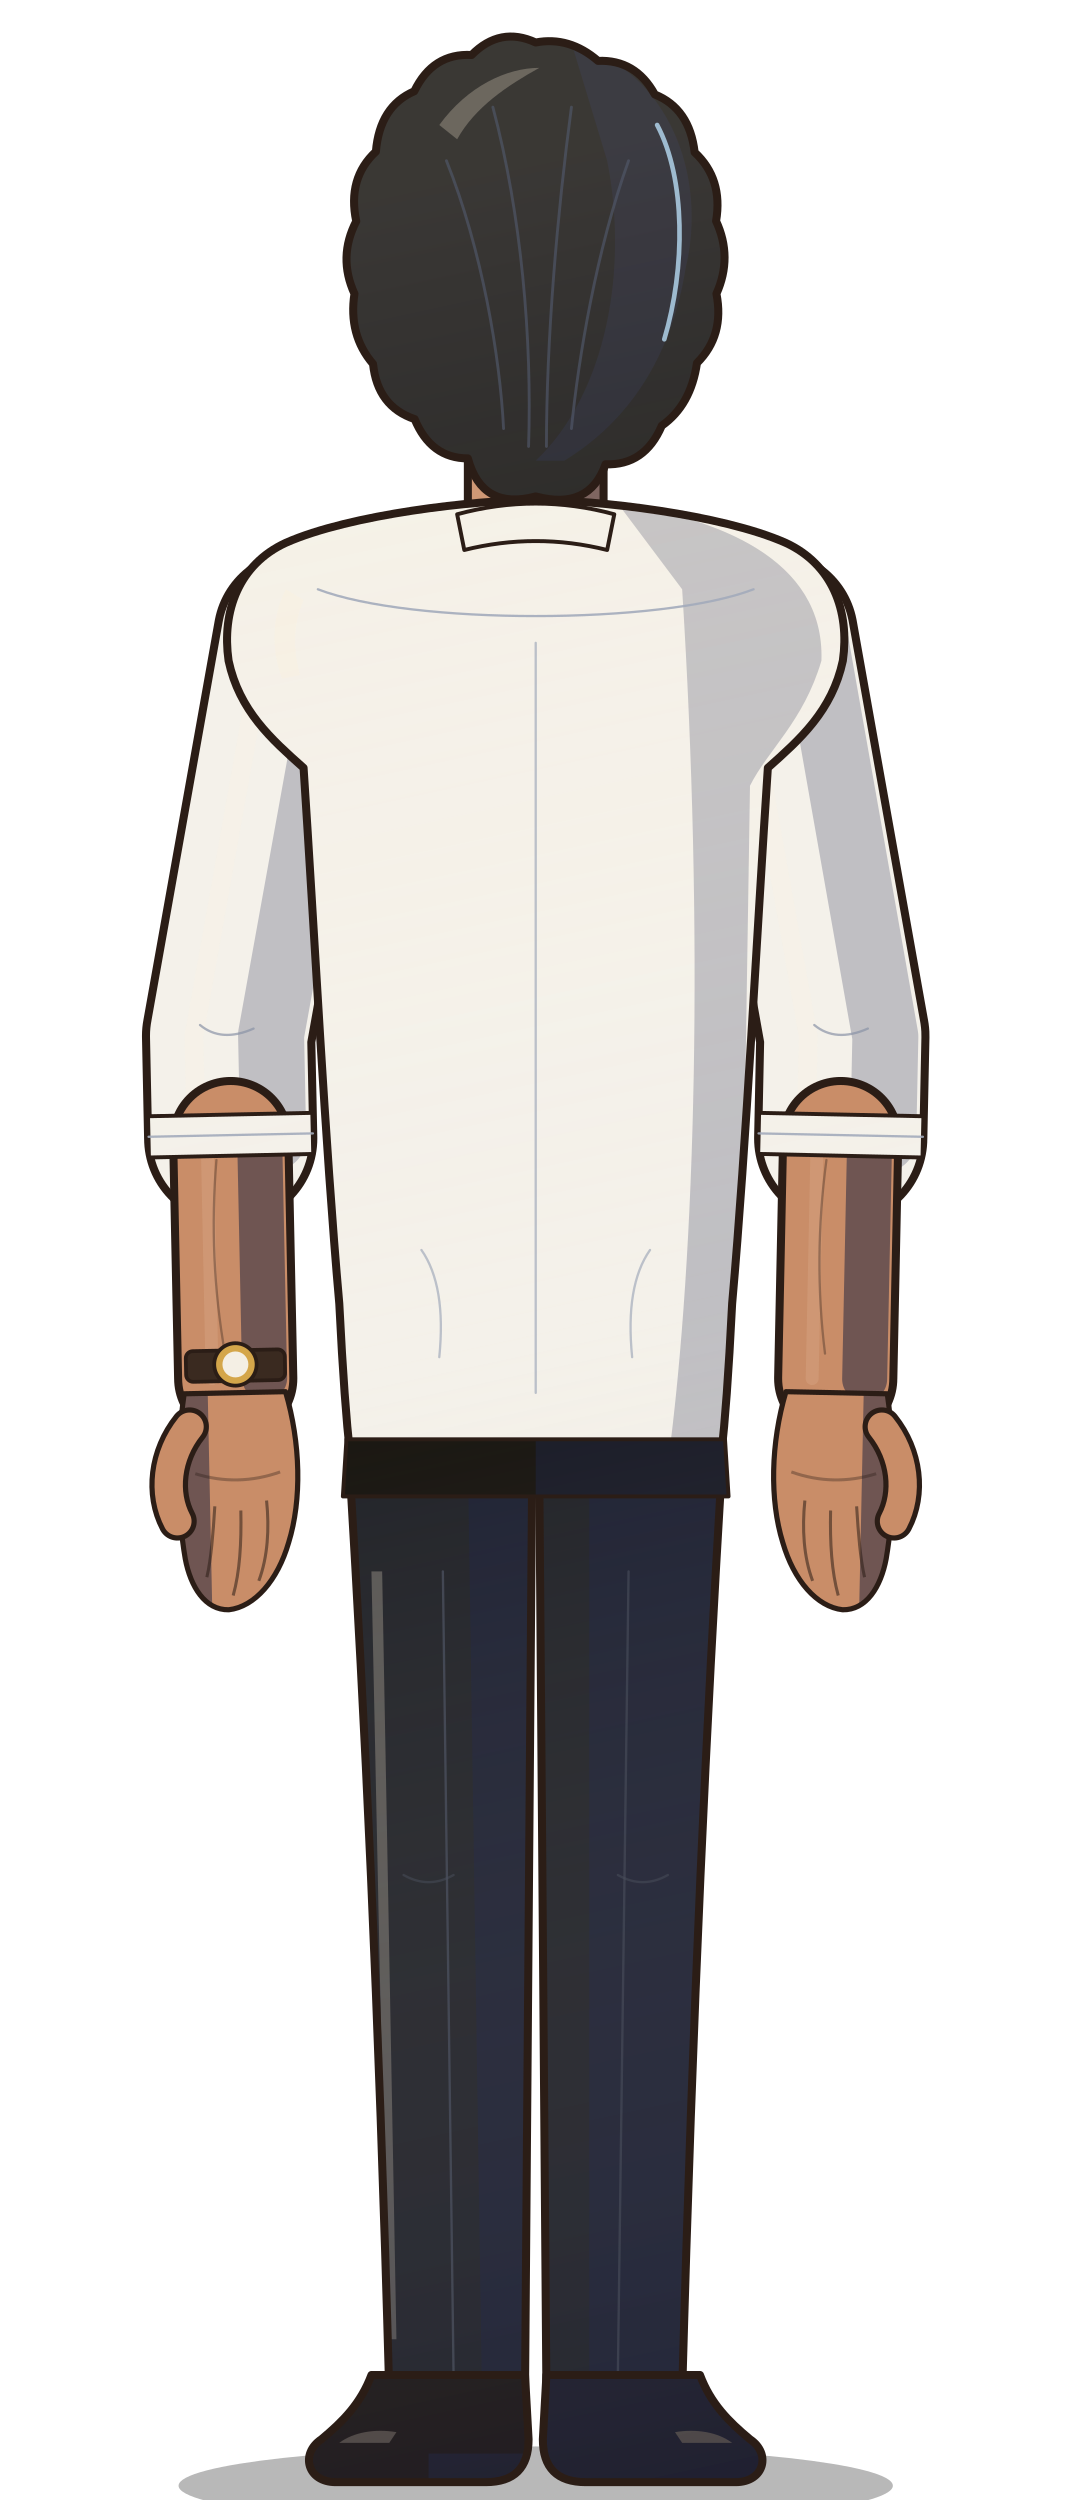
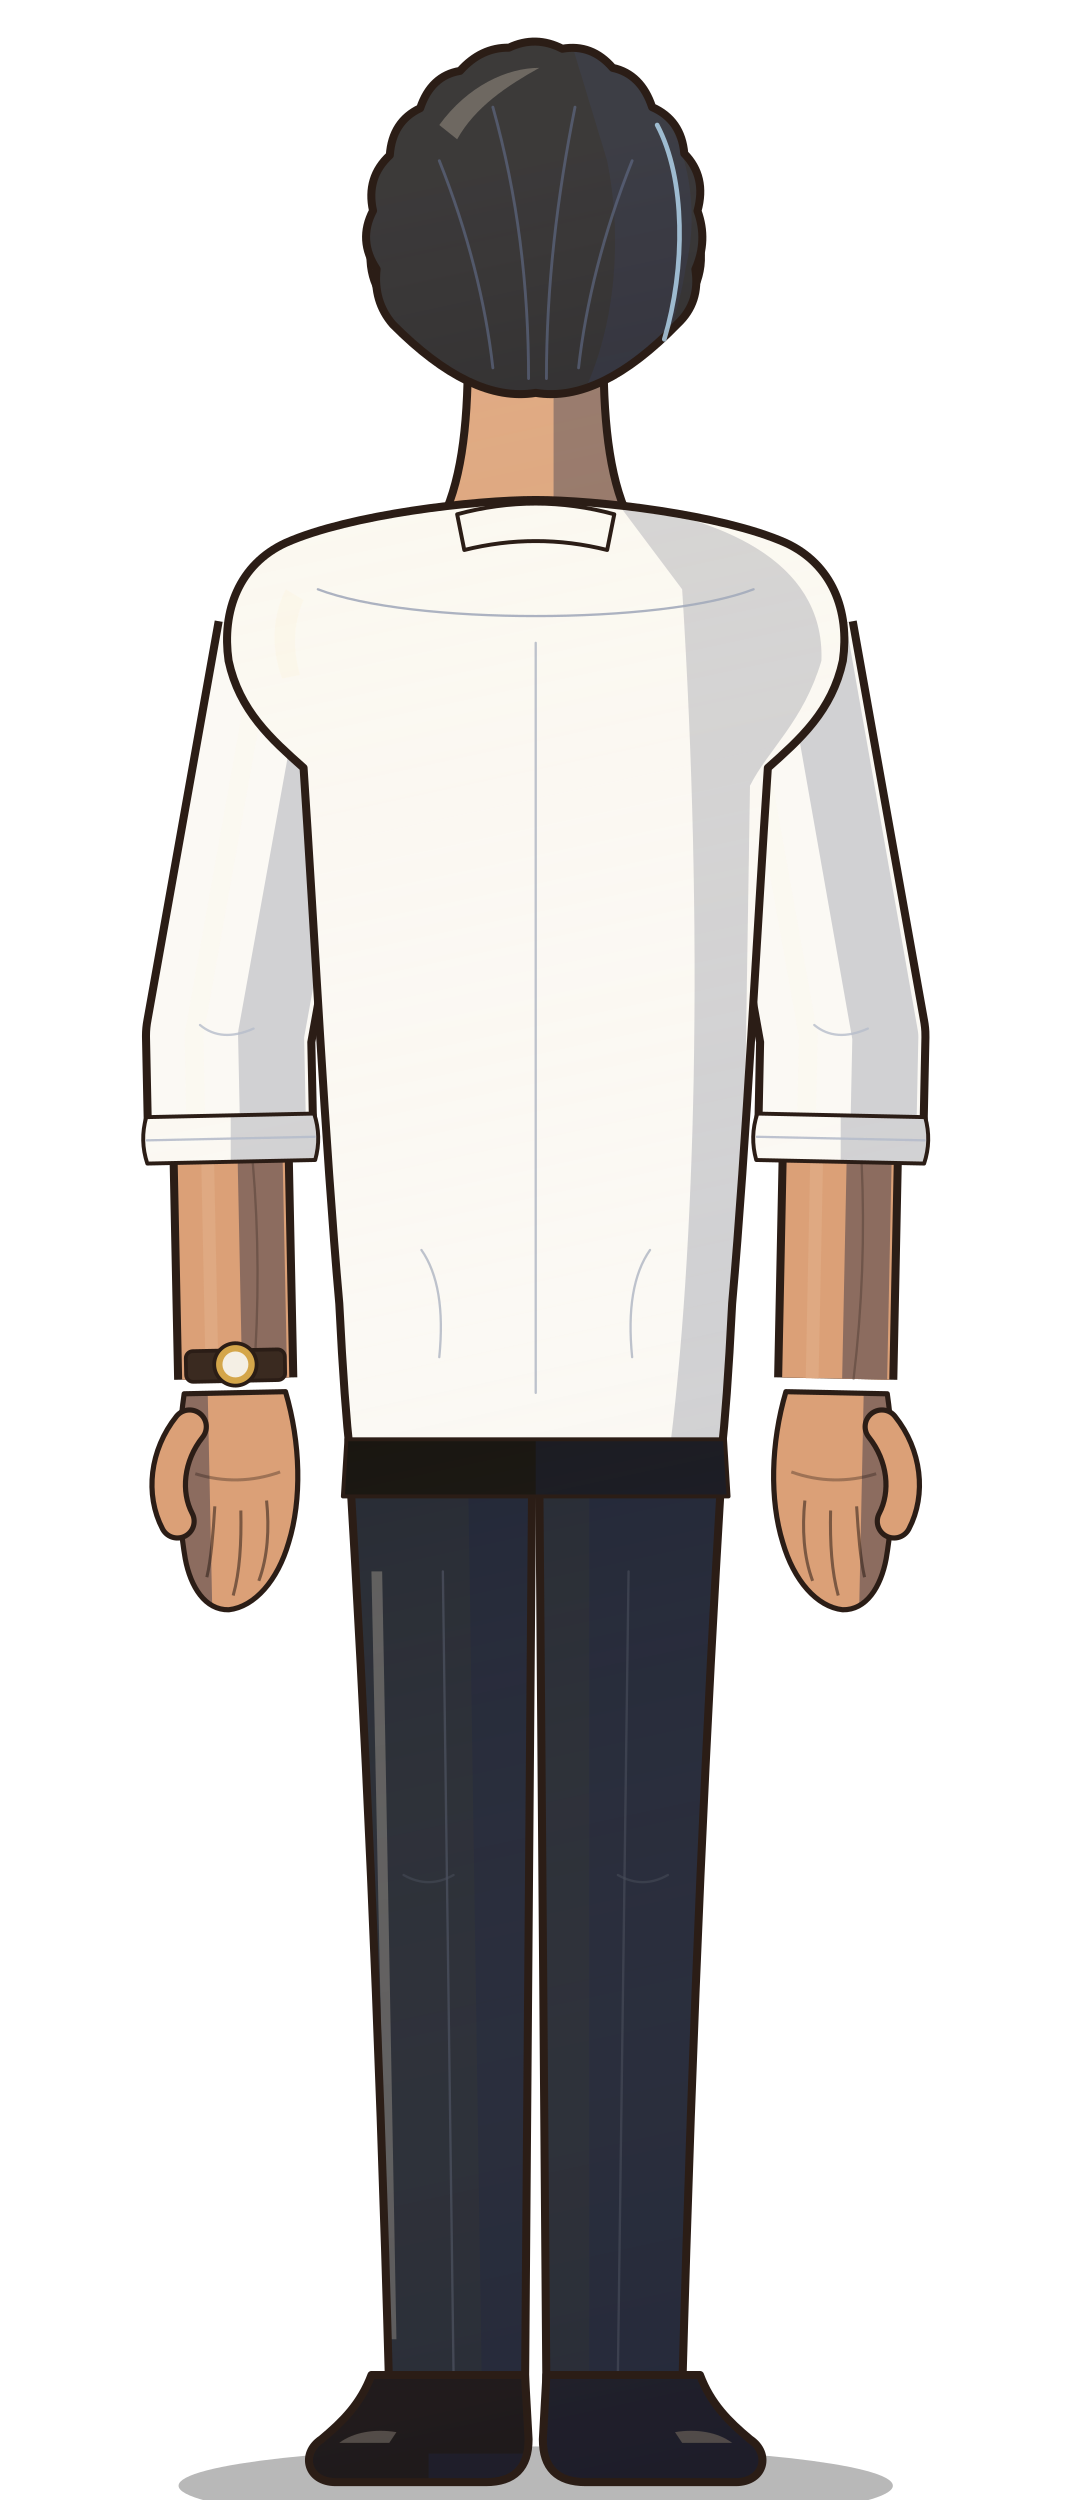
<svg xmlns="http://www.w3.org/2000/svg" viewBox="0 0 600 1400" width="600" height="1400">
  <defs>
    <linearGradient id="form" gradientUnits="userSpaceOnUse" x1="170" y1="120" x2="470" y2="1500">
      <stop offset="0" stop-color="#fff1d6" stop-opacity="0.16" />
      <stop offset="0.45" stop-color="#fff1d6" stop-opacity="0" />
-       <stop offset="1" stop-color="#0b1030" stop-opacity="0.30" />
+       <stop offset="1" stop-color="#0b1030" stop-opacity="0.18" />
    </linearGradient>
    <clipPath id="c1">
      <path d="M196,826 L298,826 L294,1340 L218,1340 C212,1120 204,960 196,826 Z" />
    </clipPath>
    <clipPath id="c2">
      <path d="M 404,826 L 302,826 L 306,1340 L 382,1340 C 388,1120 396,960 404,826 Z" />
    </clipPath>
    <clipPath id="c3">
      <path d="M208,1330 L294,1330 L296,1366 C296,1382 288,1390 272,1390 L188,1390 C172,1390 168,1374 180,1366 C192,1356 202,1346 208,1330 Z" />
    </clipPath>
    <clipPath id="c4">
      <path d="M 392,1330 L 306,1330 L 304,1366 C 304,1382 312,1390 328,1390 L 412,1390 C 428,1390 432,1374 420,1366 C 408,1356 398,1346 392,1330 Z" />
    </clipPath>
    <clipPath id="c5">
-       <path d="M82.9,625.1 L83.4,648.2 L175.4,646.2 L174.9,623.2 Z" />
+       <path d="M81.9,625.6 Q78.2,638.7 82.5,651.6 L176.5,649.6 Q180.2,636.5 175.9,623.6 Z" />
    </clipPath>
    <clipPath id="c6">
-       <path d="M425.1,623.2 L424.6,646.2 L516.6,648.2 L517.1,625.1 Z" />
+       <path d="M424.1,623.6 Q419.8,636.5 423.5,649.6 L517.5,651.6 Q521.8,638.7 518.1,625.6 Z" />
    </clipPath>
    <clipPath id="c7">
-       <path d="M262,226 L262,304 L338,304 L338,226 Z" />
+       <path d="M262,200 C262,240 258,272 246,294 L354,294 C342,272 338,240 338,200 Z" />
    </clipPath>
    <clipPath id="c8">
      <path d="M300,280 C266,280 196,288 160,304 C134,316 124,342 128,370 C134,398 152,414 170,430 C176,520 182,640 190,730 C192,770 194,796 196,814 L404,814 C406,796 408,770 410,730 C418,640 424,520 430,430 C448,414 466,398 472,370 C476,342 466,316 440,304 C404,288 334,280 300,280 Z" />
    </clipPath>
    <clipPath id="c9">
      <path d="M256,288 Q300,276 344,288 L340,308 Q300,298 260,308 Z" />
    </clipPath>
    <clipPath id="c10">
      <path d="M194,806 L406,806 L408,838 L192,838 Z" />
    </clipPath>
    <clipPath id="c11">
      <path d="M-21,6 C-27,28 -27,52 -21,70 C-16,86 -6,97 5,98 C15,98 21,88 23,76 C26,56 26,30 22,6 Z" />
    </clipPath>
    <clipPath id="c12">
      <path d="M-21,6 C-27,28 -27,52 -21,70 C-16,86 -6,97 5,98 C15,98 21,88 23,76 C26,56 26,30 22,6 Z" />
    </clipPath>
    <clipPath id="c13">
      <path d="M228,132 C214,122 205,132 207,149 C209,165 219,176 232,172 Z" />
    </clipPath>
    <clipPath id="c14">
      <path d="M 372,132 C 386,122 395,132 393,149 C 391,165 381,176 368,172 Z" />
    </clipPath>
    <clipPath id="c15">
-       <path d="M262.0,256.7 Q241.3,256.7 232.2,234.7 Q211.4,227.7 208.9,203.8 Q195.0,187.6 198.5,164.5 Q189.1,144.0 199.5,123.9 Q194.4,99.8 210.5,84.9 Q212.6,59.5 232.0,51.1 Q242.4,29.6 264.1,30.8 Q280.1,14.6 300.0,23.8 Q318.8,20.2 334.9,34.1 Q355.9,33.2 366.7,52.9 Q386.2,60.8 389.0,85.3 Q405.0,100.1 401.0,123.8 Q410.4,144.0 401.2,164.5 Q405.8,187.9 390.3,203.3 Q386.9,226.9 370.6,238.4 Q361.0,260.8 339.1,260.0 Q330,286 300,278 Q270,286 262.0,256.7 Z" />
+       <path d="M220.0,181.7 Q208.9,168.8 210.9,150.7 Q200.2,134.6 208.9,118.0 Q204.8,99.4 218.3,86.9 Q219.6,68.0 235.3,60.6 Q241.4,42.4 257.6,39.7 Q269.4,26.5 285.0,26.7 Q300.0,19.6 314.9,27.3 Q331.4,24.4 343.1,38.0 Q359.1,41.5 365.2,60.0 Q381.6,67.2 383.2,86.0 Q395.9,98.9 390.6,118.1 Q396.6,134.6 389.4,150.8 Q392.3,169.3 379.4,181.4 Q336,226 300,220 Q264,226 220.0,181.7 Z" />
    </clipPath>
  </defs>
  <ellipse cx="300" cy="1392" rx="200" ry="22" fill="#000" opacity="0.28" />
-   <path d="M196,826 L298,826 L294,1340 L218,1340 C212,1120 204,960 196,826 Z" fill="#1f2127" />
+   <path d="M196,826 L298,826 L294,1340 L218,1340 C212,1120 204,960 196,826 Z" fill="#262a33" />
  <g clip-path="url(#c1)">
-     <path d="M262,816 L310,816 L304,1348 L270,1348 Z" fill="#1c2032" />
-     <path d="M208,880 L214,880 L222,1310 L217,1310 Z" fill="#625f5c" opacity="0.85" />
+     <path d="M262,816 L310,816 L304,1348 L270,1348 Z" fill="#212636" />
+     <path d="M208,880 L214,880 L222,1310 L217,1310 Z" fill="#676664" opacity="0.85" />
    <rect x="0" y="0" width="600" height="1400" fill="url(#form)" />
  </g>
  <path d="M196,826 L298,826 L294,1340 L218,1340 C212,1120 204,960 196,826 Z" fill="none" stroke="#2b1d16" stroke-width="4.5" stroke-linejoin="round" />
-   <path d="M 404,826 L 302,826 L 306,1340 L 382,1340 C 388,1120 396,960 404,826 Z" fill="#1f2127" />
+   <path d="M 404,826 L 302,826 L 306,1340 L 382,1340 C 388,1120 396,960 404,826 Z" fill="#262a33" />
  <g clip-path="url(#c2)">
-     <path d="M330,816 L420,816 L420,1348 L330,1348 Z" fill="#1c2032" />
+     <path d="M330,816 L420,816 L420,1348 L330,1348 Z" fill="#212636" />
    <rect x="0" y="0" width="600" height="1400" fill="url(#form)" />
  </g>
  <path d="M 404,826 L 302,826 L 306,1340 L 382,1340 C 388,1120 396,960 404,826 Z" fill="none" stroke="#2b1d16" stroke-width="4.5" stroke-linejoin="round" />
  <path d="M248,880 L254,1330" fill="none" stroke="#4a4f5c" stroke-width="1.3" stroke-linecap="round" stroke-linejoin="round" opacity="0.8" />
  <path d="M352,880 L346,1330" fill="none" stroke="#4a4f5c" stroke-width="1.3" stroke-linecap="round" stroke-linejoin="round" opacity="0.6" />
  <path d="M226,1050 q14,8 28,0" fill="none" stroke="#4a4f5c" stroke-width="1.3" stroke-linecap="round" stroke-linejoin="round" opacity="0.5" />
  <path d="M346,1050 q14,8 28,0" fill="none" stroke="#4a4f5c" stroke-width="1.3" stroke-linecap="round" stroke-linejoin="round" opacity="0.5" />
  <path d="M208,1330 L294,1330 L296,1366 C296,1382 288,1390 272,1390 L188,1390 C172,1390 168,1374 180,1366 C192,1356 202,1346 208,1330 Z" fill="#1a1412" />
  <g clip-path="url(#c3)">
-     <path d="M240,1374 L300,1374 L300,1398 L240,1398 Z" fill="#1a1a28" />
+     <path d="M240,1374 L300,1374 L300,1398 L240,1398 Z" fill="#1a1923" />
    <path d="M190,1368 C198,1362 210,1360 222,1362 L218,1368 Z" fill="#5f564d" opacity="0.85" />
    <rect x="0" y="0" width="600" height="1400" fill="url(#form)" />
  </g>
  <path d="M208,1330 L294,1330 L296,1366 C296,1382 288,1390 272,1390 L188,1390 C172,1390 168,1374 180,1366 C192,1356 202,1346 208,1330 Z" fill="none" stroke="#2b1d16" stroke-width="4.5" stroke-linejoin="round" />
  <path d="M 392,1330 L 306,1330 L 304,1366 C 304,1382 312,1390 328,1390 L 412,1390 C 428,1390 432,1374 420,1366 C 408,1356 398,1346 392,1330 Z" fill="#1a1412" />
  <g clip-path="url(#c4)">
-     <path d="M300,1318 L440,1318 L440,1398 L300,1398 Z" fill="#1a1a28" />
+     <path d="M300,1318 L440,1318 L440,1398 L300,1398 Z" fill="#1a1923" />
    <path d="M 410,1368 C 402,1362 390,1360 378,1362 L 382,1368 Z" fill="#5f564d" opacity="0.85" />
    <rect x="0" y="0" width="600" height="1400" fill="url(#form)" />
  </g>
  <path d="M 392,1330 L 306,1330 L 304,1366 C 304,1382 312,1390 328,1390 L 412,1390 C 428,1390 432,1374 420,1366 C 408,1356 398,1346 392,1330 Z" fill="none" stroke="#2b1d16" stroke-width="4.5" stroke-linejoin="round" />
-   <path d="M168.0,356.0 L128.0,580.0 L129.2,637.6" fill="none" stroke="#2b1d16" stroke-width="97.0" stroke-linecap="round" stroke-linejoin="round" />
-   <path d="M168.0,356.0 L128.0,580.0 L129.2,637.6" fill="none" stroke="#f4f1ea" stroke-width="88" stroke-linecap="round" stroke-linejoin="round" />
-   <path d="M191.4,360.2 L151.8,579.5 L153.0,637.1" fill="none" stroke="#c0bfc3" stroke-width="36.96" stroke-linecap="round" stroke-linejoin="round" />
-   <path d="M148.6,356.0 L108.6,580.0 L109.8,637.6" fill="none" stroke="#f6f1e6" stroke-width="10.56" stroke-linecap="round" opacity="0.6" />
-   <path d="M129.2,637.6 L132.0,772.0" fill="none" stroke="#2b1d16" stroke-width="69.0" stroke-linecap="round" stroke-linejoin="round" />
-   <path d="M129.2,637.6 L132.0,772.0" fill="none" stroke="#c98d68" stroke-width="60" stroke-linecap="round" stroke-linejoin="round" />
-   <path d="M145.4,637.3 L148.2,771.7" fill="none" stroke="#6f5552" stroke-width="25.2" stroke-linecap="round" stroke-linejoin="round" />
-   <path d="M116.0,637.6 L118.8,772.0" fill="none" stroke="#d39f7c" stroke-width="7.2" stroke-linecap="round" opacity="0.6" />
-   <path d="M121.2,649.6 Q116.6,704.8 126.0,758.0" fill="none" stroke="#2b1d16" stroke-width="1.3" stroke-linecap="round" stroke-linejoin="round" opacity="0.35" />
-   <path d="M82.9,625.1 L83.4,648.2 L175.4,646.2 L174.9,623.2 Z" fill="#f4f1ea" />
+   <path d="M129.5,650.6 L132.0,772.0" fill="none" stroke="#2b1d16" stroke-width="69.0" stroke-linecap="butt" stroke-linejoin="round" />
+   <path d="M129.5,650.6 L132.0,772.0" fill="none" stroke="#dba077" stroke-width="60" stroke-linecap="butt" stroke-linejoin="round" />
+   <path d="M145.7,650.3 L148.2,771.7" fill="none" stroke="#8c6c5f" stroke-width="25.2" stroke-linecap="butt" stroke-linejoin="round" />
+   <path d="M116.3,650.6 L118.8,772.0" fill="none" stroke="#e1af88" stroke-width="7.2" stroke-linecap="butt" opacity="0.6" />
+   <path d="M141.5,650.3 Q146.7,711.0 142.0,771.8" fill="none" stroke="#2b1d16" stroke-width="1.3" stroke-linecap="round" stroke-linejoin="round" opacity="0.3" />
+   <path d="M168.0,356.0 L128.0,580.0 L129.2,637.6" fill="none" stroke="#2b1d16" stroke-width="97.0" stroke-linecap="butt" stroke-linejoin="round" />
+   <path d="M168.0,356.0 L128.0,580.0 L129.2,637.6" fill="none" stroke="#fbf9f4" stroke-width="88" stroke-linecap="butt" stroke-linejoin="round" />
+   <path d="M191.4,360.2 L151.8,579.5 L153.0,637.1" fill="none" stroke="#d1d1d3" stroke-width="36.96" stroke-linecap="butt" stroke-linejoin="round" />
+   <path d="M148.6,356.0 L108.6,580.0 L109.8,637.6" fill="none" stroke="#fcf8ef" stroke-width="10.56" stroke-linecap="butt" opacity="0.6" />
+   <path d="M81.9,625.6 Q78.2,638.7 82.5,651.6 L176.5,649.6 Q180.2,636.5 175.9,623.6 Z" fill="#fbf9f4" />
  <g clip-path="url(#c5)">
-     <rect x="0" y="0" width="600" height="1400" fill="url(#form)" />
-   </g>
-   <path d="M82.9,625.1 L83.4,648.2 L175.4,646.2 L174.9,623.2 Z" fill="none" stroke="#2b1d16" stroke-width="2.2" stroke-linejoin="round" />
-   <path d="M83.2,636.6 L175.2,634.7" fill="none" stroke="#a3abbb" stroke-width="1.3" stroke-linecap="round" stroke-linejoin="round" opacity="0.9" />
-   <path d="M112,574 q12,10 30,2" fill="none" stroke="#8a93a6" stroke-width="1.3" stroke-linecap="round" stroke-linejoin="round" opacity="0.7" />
-   <path d="M432.0,356.0 L472.0,580.0 L470.8,637.6" fill="none" stroke="#2b1d16" stroke-width="97.0" stroke-linecap="round" stroke-linejoin="round" />
-   <path d="M432.0,356.0 L472.0,580.0 L470.8,637.6" fill="none" stroke="#f4f1ea" stroke-width="88" stroke-linecap="round" stroke-linejoin="round" />
-   <path d="M455.4,351.8 L495.8,580.5 L494.6,638.1" fill="none" stroke="#c0bfc3" stroke-width="36.96" stroke-linecap="round" stroke-linejoin="round" />
-   <path d="M412.6,356.0 L452.6,580.0 L451.4,637.6" fill="none" stroke="#f6f1e6" stroke-width="10.56" stroke-linecap="round" opacity="0.6" />
-   <path d="M470.8,637.6 L468.0,772.0" fill="none" stroke="#2b1d16" stroke-width="69.0" stroke-linecap="round" stroke-linejoin="round" />
-   <path d="M470.8,637.6 L468.0,772.0" fill="none" stroke="#c98d68" stroke-width="60" stroke-linecap="round" stroke-linejoin="round" />
-   <path d="M487.0,637.9 L484.2,772.3" fill="none" stroke="#6f5552" stroke-width="25.2" stroke-linecap="round" stroke-linejoin="round" />
-   <path d="M457.6,637.6 L454.8,772.0" fill="none" stroke="#d39f7c" stroke-width="7.2" stroke-linecap="round" opacity="0.6" />
-   <path d="M462.8,649.6 Q455.4,704.8 462.0,758.0" fill="none" stroke="#2b1d16" stroke-width="1.3" stroke-linecap="round" stroke-linejoin="round" opacity="0.35" />
-   <path d="M425.1,623.2 L424.6,646.2 L516.6,648.2 L517.1,625.1 Z" fill="#f4f1ea" />
+     <path d="M129.2,577.6 L209.2,577.6 L209.2,697.6 L129.2,697.6 Z" fill="#d1d1d3" />
+     <rect x="0" y="0" width="600" height="1400" fill="url(#form)" />
+   </g>
+   <path d="M81.9,625.6 Q78.2,638.7 82.5,651.6 L176.5,649.6 Q180.2,636.5 175.9,623.6 Z" fill="none" stroke="#2b1d16" stroke-width="2.2" stroke-linejoin="round" />
+   <path d="M82.2,638.6 L176.2,636.6" fill="none" stroke="#b6bdcb" stroke-width="1.3" stroke-linecap="round" stroke-linejoin="round" opacity="0.9" />
+   <path d="M112,574 q12,10 30,2" fill="none" stroke="#b6bdcb" stroke-width="1.3" stroke-linecap="round" stroke-linejoin="round" opacity="0.8" />
+   <path d="M470.5,650.6 L468.0,772.0" fill="none" stroke="#2b1d16" stroke-width="69.0" stroke-linecap="butt" stroke-linejoin="round" />
+   <path d="M470.5,650.6 L468.0,772.0" fill="none" stroke="#dba077" stroke-width="60" stroke-linecap="butt" stroke-linejoin="round" />
+   <path d="M486.7,650.9 L484.2,772.3" fill="none" stroke="#8c6c5f" stroke-width="25.2" stroke-linecap="butt" stroke-linejoin="round" />
+   <path d="M457.3,650.6 L454.8,772.0" fill="none" stroke="#e1af88" stroke-width="7.2" stroke-linecap="butt" opacity="0.6" />
+   <path d="M482.5,650.8 Q485.3,711.6 478.0,772.2" fill="none" stroke="#2b1d16" stroke-width="1.3" stroke-linecap="round" stroke-linejoin="round" opacity="0.3" />
+   <path d="M432.0,356.0 L472.0,580.0 L470.8,637.6" fill="none" stroke="#2b1d16" stroke-width="97.0" stroke-linecap="butt" stroke-linejoin="round" />
+   <path d="M432.0,356.0 L472.0,580.0 L470.8,637.6" fill="none" stroke="#fbf9f4" stroke-width="88" stroke-linecap="butt" stroke-linejoin="round" />
+   <path d="M455.4,351.8 L495.8,580.5 L494.6,638.1" fill="none" stroke="#d1d1d3" stroke-width="36.96" stroke-linecap="butt" stroke-linejoin="round" />
+   <path d="M412.6,356.0 L452.6,580.0 L451.4,637.6" fill="none" stroke="#fcf8ef" stroke-width="10.56" stroke-linecap="butt" opacity="0.6" />
+   <path d="M424.1,623.6 Q419.8,636.5 423.5,649.6 L517.5,651.6 Q521.8,638.7 518.1,625.6 Z" fill="#fbf9f4" />
  <g clip-path="url(#c6)">
-     <rect x="0" y="0" width="600" height="1400" fill="url(#form)" />
-   </g>
-   <path d="M425.1,623.2 L424.6,646.2 L516.6,648.2 L517.1,625.1 Z" fill="none" stroke="#2b1d16" stroke-width="2.2" stroke-linejoin="round" />
-   <path d="M424.8,634.7 L516.8,636.6" fill="none" stroke="#a3abbb" stroke-width="1.3" stroke-linecap="round" stroke-linejoin="round" opacity="0.9" />
-   <path d="M456,574 q12,10 30,2" fill="none" stroke="#8a93a6" stroke-width="1.3" stroke-linecap="round" stroke-linejoin="round" opacity="0.7" />
-   <path d="M262,226 L262,304 L338,304 L338,226 Z" fill="#c98d68" />
+     <path d="M470.8,577.6 L550.8,577.6 L550.8,697.6 L470.8,697.6 Z" fill="#d1d1d3" />
+     <rect x="0" y="0" width="600" height="1400" fill="url(#form)" />
+   </g>
+   <path d="M424.1,623.6 Q419.8,636.5 423.5,649.6 L517.5,651.6 Q521.8,638.7 518.1,625.6 Z" fill="none" stroke="#2b1d16" stroke-width="2.2" stroke-linejoin="round" />
+   <path d="M423.8,636.6 L517.8,638.6" fill="none" stroke="#b6bdcb" stroke-width="1.3" stroke-linecap="round" stroke-linejoin="round" opacity="0.9" />
+   <path d="M456,574 q12,10 30,2" fill="none" stroke="#b6bdcb" stroke-width="1.3" stroke-linecap="round" stroke-linejoin="round" opacity="0.8" />
+   <path d="M262,200 C262,240 258,272 246,294 L354,294 C342,272 338,240 338,200 Z" fill="#dba077" />
  <g clip-path="url(#c7)">
-     <path d="M300,220 L344,220 L344,310 L300,310 Z" fill="#6f5552" />
-     <rect x="0" y="0" width="600" height="1400" fill="url(#form)" />
-   </g>
-   <path d="M262,226 L262,304 L338,304 L338,226 Z" fill="none" stroke="#2b1d16" stroke-width="4.5" stroke-linejoin="round" />
-   <path d="M300,280 C266,280 196,288 160,304 C134,316 124,342 128,370 C134,398 152,414 170,430 C176,520 182,640 190,730 C192,770 194,796 196,814 L404,814 C406,796 408,770 410,730 C418,640 424,520 430,430 C448,414 466,398 472,370 C476,342 466,316 440,304 C404,288 334,280 300,280 Z" fill="#f4f1ea" />
+     <path d="M310,190 L360,190 L360,300 L310,300 Z" fill="#8c6c5f" />
+     <rect x="0" y="0" width="600" height="1400" fill="url(#form)" />
+   </g>
+   <path d="M262,200 C262,240 258,272 246,294" fill="none" stroke="#2b1d16" stroke-width="4.5" stroke-linecap="round" stroke-linejoin="round" opacity="1.0" />
+   <path d="M338,200 C338,240 342,272 354,294" fill="none" stroke="#2b1d16" stroke-width="4.5" stroke-linecap="round" stroke-linejoin="round" opacity="1.0" />
+   <path d="M300,280 C266,280 196,288 160,304 C134,316 124,342 128,370 C134,398 152,414 170,430 C176,520 182,640 190,730 C192,770 194,796 196,814 L404,814 C406,796 408,770 410,730 C418,640 424,520 430,430 C448,414 466,398 472,370 C476,342 466,316 440,304 C404,288 334,280 300,280 Z" fill="#fbf9f4" />
  <g clip-path="url(#c8)">
-     <path d="M346,282 C400,290 462,312 460,370 C450,404 430,420 420,440 L414,820 L374,820 C390,700 394,520 382,330 Z" fill="#c0bfc3" />
-     <path d="M160,330 C152,346 152,364 158,380 L168,378 C164,364 164,350 170,336 Z" fill="#f7f1e4" opacity="0.85" />
+     <path d="M346,282 C400,290 462,312 460,370 C450,404 430,420 420,440 L414,820 L374,820 C390,700 394,520 382,330 Z" fill="#d1d1d3" />
+     <path d="M160,330 C152,346 152,364 158,380 L168,378 C164,364 164,350 170,336 Z" fill="#fcf7eb" opacity="0.85" />
    <rect x="0" y="0" width="600" height="1400" fill="url(#form)" />
  </g>
  <path d="M300,280 C266,280 196,288 160,304 C134,316 124,342 128,370 C134,398 152,414 170,430 C176,520 182,640 190,730 C192,770 194,796 196,814 L404,814 C406,796 408,770 410,730 C418,640 424,520 430,430 C448,414 466,398 472,370 C476,342 466,316 440,304 C404,288 334,280 300,280 Z" fill="none" stroke="#2b1d16" stroke-width="4.5" stroke-linejoin="round" />
-   <path d="M256,288 Q300,276 344,288 L340,308 Q300,298 260,308 Z" fill="#f4f1ea" />
+   <path d="M256,288 Q300,276 344,288 L340,308 Q300,298 260,308 Z" fill="#fbf9f4" />
  <g clip-path="url(#c9)">
    <rect x="0" y="0" width="600" height="1400" fill="url(#form)" />
  </g>
  <path d="M256,288 Q300,276 344,288 L340,308 Q300,298 260,308 Z" fill="none" stroke="#2b1d16" stroke-width="2.2" stroke-linejoin="round" />
  <path d="M178,330 C230,350 370,350 422,330" fill="none" stroke="#a3abbb" stroke-width="1.3" stroke-linecap="round" stroke-linejoin="round" opacity="0.9" />
  <path d="M300,360 L300,780" fill="none" stroke="#a3abbb" stroke-width="1.3" stroke-linecap="round" stroke-linejoin="round" opacity="0.7" />
  <path d="M236,700 Q250,720 246,760" fill="none" stroke="#a3abbb" stroke-width="1.3" stroke-linecap="round" stroke-linejoin="round" opacity="0.7" />
  <path d="M364,700 Q350,720 354,760" fill="none" stroke="#a3abbb" stroke-width="1.3" stroke-linecap="round" stroke-linejoin="round" opacity="0.7" />
  <path d="M194,806 L406,806 L408,838 L192,838 Z" fill="#17140f" />
  <g clip-path="url(#c10)">
-     <path d="M300,800 L420,800 L420,840 L300,840 Z" fill="#181a26" />
+     <path d="M300,800 L420,800 L420,840 L300,840 Z" fill="#181921" />
    <rect x="0" y="0" width="600" height="1400" fill="url(#form)" />
  </g>
  <path d="M194,806 L406,806 L408,838 L192,838 Z" fill="none" stroke="#2b1d16" stroke-width="2.2" stroke-linejoin="round" />
  <g transform="translate(132.0,772.0) rotate(-1.2)">
    <g transform="scale(-1.32,1.32)">
-       <path d="M-21,6 C-27,28 -27,52 -21,70 C-16,86 -6,97 5,98 C15,98 21,88 23,76 C26,56 26,30 22,6 Z" fill="#c98d68" />
+       <path d="M-21,6 C-27,28 -27,52 -21,70 C-16,86 -6,97 5,98 C15,98 21,88 23,76 C26,56 26,30 22,6 Z" fill="#dba077" />
      <g clip-path="url(#c11)">
-         <path d="M12,-10 L40,-10 L40,120 L12,120 Z" fill="#6f5552" />
+         <path d="M12,-10 L40,-10 L40,120 L12,120 Z" fill="#8c6c5f" />
      </g>
      <path d="M-21,6 C-27,28 -27,52 -21,70 C-16,86 -6,97 5,98 C15,98 21,88 23,76 C26,56 26,30 22,6 Z" fill="none" stroke="#2b1d16" stroke-width="2.2" stroke-linejoin="round" />
      <path d="M-12,52 C-13,64 -12,76 -8,86 M-1,56 C-1,70 0,82 3,92 M10,54 C11,66 12,76 14,84" stroke="#2b1d16" stroke-width="1.3" fill="none" opacity="0.55" />
      <path d="M-18,40 Q0,46 18,40" stroke="#2b1d16" stroke-width="1.3" fill="none" opacity="0.35" />
      <path d="M20,20 C30,32 32,48 26,60" fill="none" stroke="#2b1d16" stroke-width="16.4" stroke-linecap="round" />
-       <path d="M20,20 C30,32 32,48 26,60" fill="none" stroke="#c98d68" stroke-width="12" stroke-linecap="round" />
+       <path d="M20,20 C30,32 32,48 26,60" fill="none" stroke="#dba077" stroke-width="12" stroke-linecap="round" />
      <rect x="-21" y="-12" width="42" height="13" rx="3" fill="#3a2a20" stroke="#2b1d16" stroke-width="1.6" />
      <circle cx="0" cy="-6" r="9" fill="#d4a64a" stroke="#2b1d16" stroke-width="1.6" />
      <circle cx="0" cy="-6" r="5.5" fill="#f4efe4" />
    </g>
  </g>
  <g transform="translate(468.0,772.0) rotate(1.2)">
    <g transform="scale(1.32,1.32)">
-       <path d="M-21,6 C-27,28 -27,52 -21,70 C-16,86 -6,97 5,98 C15,98 21,88 23,76 C26,56 26,30 22,6 Z" fill="#c98d68" />
+       <path d="M-21,6 C-27,28 -27,52 -21,70 C-16,86 -6,97 5,98 C15,98 21,88 23,76 C26,56 26,30 22,6 Z" fill="#dba077" />
      <g clip-path="url(#c12)">
-         <path d="M12,-10 L40,-10 L40,120 L12,120 Z" fill="#6f5552" />
+         <path d="M12,-10 L40,-10 L40,120 L12,120 Z" fill="#8c6c5f" />
      </g>
      <path d="M-21,6 C-27,28 -27,52 -21,70 C-16,86 -6,97 5,98 C15,98 21,88 23,76 C26,56 26,30 22,6 Z" fill="none" stroke="#2b1d16" stroke-width="2.2" stroke-linejoin="round" />
      <path d="M-12,52 C-13,64 -12,76 -8,86 M-1,56 C-1,70 0,82 3,92 M10,54 C11,66 12,76 14,84" stroke="#2b1d16" stroke-width="1.3" fill="none" opacity="0.55" />
      <path d="M-18,40 Q0,46 18,40" stroke="#2b1d16" stroke-width="1.3" fill="none" opacity="0.35" />
      <path d="M20,20 C30,32 32,48 26,60" fill="none" stroke="#2b1d16" stroke-width="16.4" stroke-linecap="round" />
-       <path d="M20,20 C30,32 32,48 26,60" fill="none" stroke="#c98d68" stroke-width="12" stroke-linecap="round" />
+       <path d="M20,20 C30,32 32,48 26,60" fill="none" stroke="#dba077" stroke-width="12" stroke-linecap="round" />
    </g>
  </g>
-   <path d="M228,132 C214,122 205,132 207,149 C209,165 219,176 232,172 Z" fill="#c98d68" />
+   <path d="M228,132 C214,122 205,132 207,149 C209,165 219,176 232,172 Z" fill="#dba077" />
  <g clip-path="url(#c13)">
    <rect x="0" y="0" width="600" height="1400" fill="url(#form)" />
  </g>
  <path d="M228,132 C214,122 205,132 207,149 C209,165 219,176 232,172 Z" fill="none" stroke="#2b1d16" stroke-width="3.0" stroke-linejoin="round" />
-   <path d="M 372,132 C 386,122 395,132 393,149 C 391,165 381,176 368,172 Z" fill="#c98d68" />
+   <path d="M 372,132 C 386,122 395,132 393,149 C 391,165 381,176 368,172 Z" fill="#dba077" />
  <g clip-path="url(#c14)">
-     <path d="M360,110 L410,110 L410,190 L360,190 Z" fill="#6f5552" />
+     <path d="M360,110 L410,110 L410,190 L360,190 Z" fill="#8c6c5f" />
    <rect x="0" y="0" width="600" height="1400" fill="url(#form)" />
  </g>
  <path d="M 372,132 C 386,122 395,132 393,149 C 391,165 381,176 368,172 Z" fill="none" stroke="#2b1d16" stroke-width="3.0" stroke-linejoin="round" />
-   <path d="M262.0,256.7 Q241.3,256.7 232.2,234.7 Q211.4,227.7 208.9,203.8 Q195.0,187.6 198.5,164.5 Q189.1,144.0 199.5,123.9 Q194.4,99.8 210.5,84.9 Q212.6,59.5 232.0,51.1 Q242.4,29.6 264.1,30.8 Q280.1,14.6 300.0,23.8 Q318.8,20.2 334.9,34.1 Q355.9,33.2 366.7,52.9 Q386.2,60.8 389.0,85.3 Q405.0,100.1 401.0,123.8 Q410.4,144.0 401.2,164.5 Q405.8,187.9 390.3,203.3 Q386.9,226.9 370.6,238.4 Q361.0,260.8 339.1,260.0 Q330,286 300,278 Q270,286 262.0,256.7 Z" fill="#141416" />
+   <path d="M220.0,181.7 Q208.9,168.8 210.9,150.7 Q200.2,134.6 208.9,118.0 Q204.8,99.4 218.3,86.9 Q219.6,68.0 235.3,60.6 Q241.4,42.4 257.6,39.7 Q269.4,26.5 285.0,26.7 Q300.0,19.6 314.9,27.3 Q331.4,24.4 343.1,38.0 Q359.1,41.5 365.2,60.0 Q381.6,67.2 383.2,86.0 Q395.9,98.9 390.6,118.1 Q396.6,134.6 389.4,150.8 Q392.3,169.3 379.4,181.4 Q336,226 300,220 Q264,226 220.0,181.7 Z" fill="#17171c" />
  <g clip-path="url(#c15)">
-     <path d="M320,24 C376,40 396,100 384,150 C376,200 352,236 316,258 L300,258 C340,220 352,150 340,90 Z" fill="#171926" />
-     <path d="M246,70 C262,48 284,38 302,38 C284,48 266,60 256,78 Z" fill="#5a5650" opacity="0.85" />
-     <rect x="0" y="0" width="600" height="1400" fill="url(#form)" />
-   </g>
-   <path d="M262.0,256.7 Q241.3,256.7 232.2,234.7 Q211.4,227.7 208.9,203.8 Q195.0,187.6 198.5,164.5 Q189.1,144.0 199.5,123.9 Q194.4,99.8 210.5,84.9 Q212.6,59.5 232.0,51.1 Q242.4,29.6 264.1,30.8 Q280.1,14.6 300.0,23.8 Q318.8,20.2 334.9,34.1 Q355.9,33.2 366.7,52.9 Q386.2,60.8 389.0,85.3 Q405.0,100.1 401.0,123.8 Q410.4,144.0 401.2,164.5 Q405.8,187.9 390.3,203.3 Q386.9,226.9 370.6,238.4 Q361.0,260.8 339.1,260.0 Q330,286 300,278 Q270,286 262.0,256.7 Z" fill="none" stroke="#2b1d16" stroke-width="4.5" stroke-linejoin="round" />
+     <path d="M320,24 C376,40 396,100 384,150 C376,200 352,236 316,258 L300,258 C340,220 352,150 340,90 Z" fill="#181b2a" />
+     <path d="M246,70 C262,48 284,38 302,38 C284,48 266,60 256,78 Z" fill="#5d5854" opacity="0.85" />
+     <rect x="0" y="0" width="600" height="1400" fill="url(#form)" />
+   </g>
+   <path d="M220.0,181.7 Q208.9,168.8 210.9,150.7 Q200.2,134.6 208.9,118.0 Q204.8,99.4 218.3,86.9 Q219.6,68.0 235.3,60.6 Q241.4,42.4 257.6,39.7 Q269.4,26.5 285.0,26.7 Q300.0,19.6 314.9,27.3 Q331.4,24.4 343.1,38.0 Q359.1,41.5 365.2,60.0 Q381.6,67.2 383.2,86.0 Q395.9,98.9 390.6,118.1 Q396.6,134.6 389.4,150.8 Q392.3,169.3 379.4,181.4 Q336,226 300,220 Q264,226 220.0,181.7 Z" fill="none" stroke="#2b1d16" stroke-width="4.5" stroke-linejoin="round" />
  <path d="M368,70 C384,100 384,150 372,190" fill="none" stroke="#bfe6ff" stroke-width="2.6" stroke-linecap="round" opacity="0.75" />
-   <path d="M250,90 C270,140 280,200 282,240" fill="none" stroke="#4f5566" stroke-width="1.6" stroke-linecap="round" stroke-linejoin="round" opacity="0.7" />
-   <path d="M276,60 C292,120 298,190 296,250" fill="none" stroke="#4f5566" stroke-width="1.6" stroke-linecap="round" stroke-linejoin="round" opacity="0.7" />
-   <path d="M320,60 C312,120 306,190 306,250" fill="none" stroke="#4f5566" stroke-width="1.6" stroke-linecap="round" stroke-linejoin="round" opacity="0.7" />
-   <path d="M352,90 C334,140 324,200 320,240" fill="none" stroke="#4f5566" stroke-width="1.6" stroke-linecap="round" stroke-linejoin="round" opacity="0.7" />
+   <path d="M246,90 C262,130 272,170 276,206" fill="none" stroke="#5d6680" stroke-width="1.6" stroke-linecap="round" stroke-linejoin="round" opacity="0.7" />
+   <path d="M276,60 C290,110 296,160 296,212" fill="none" stroke="#5d6680" stroke-width="1.6" stroke-linecap="round" stroke-linejoin="round" opacity="0.7" />
+   <path d="M322,60 C312,110 306,160 306,212" fill="none" stroke="#5d6680" stroke-width="1.6" stroke-linecap="round" stroke-linejoin="round" opacity="0.7" />
+   <path d="M354,90 C338,130 328,170 324,206" fill="none" stroke="#5d6680" stroke-width="1.6" stroke-linecap="round" stroke-linejoin="round" opacity="0.7" />
</svg>
